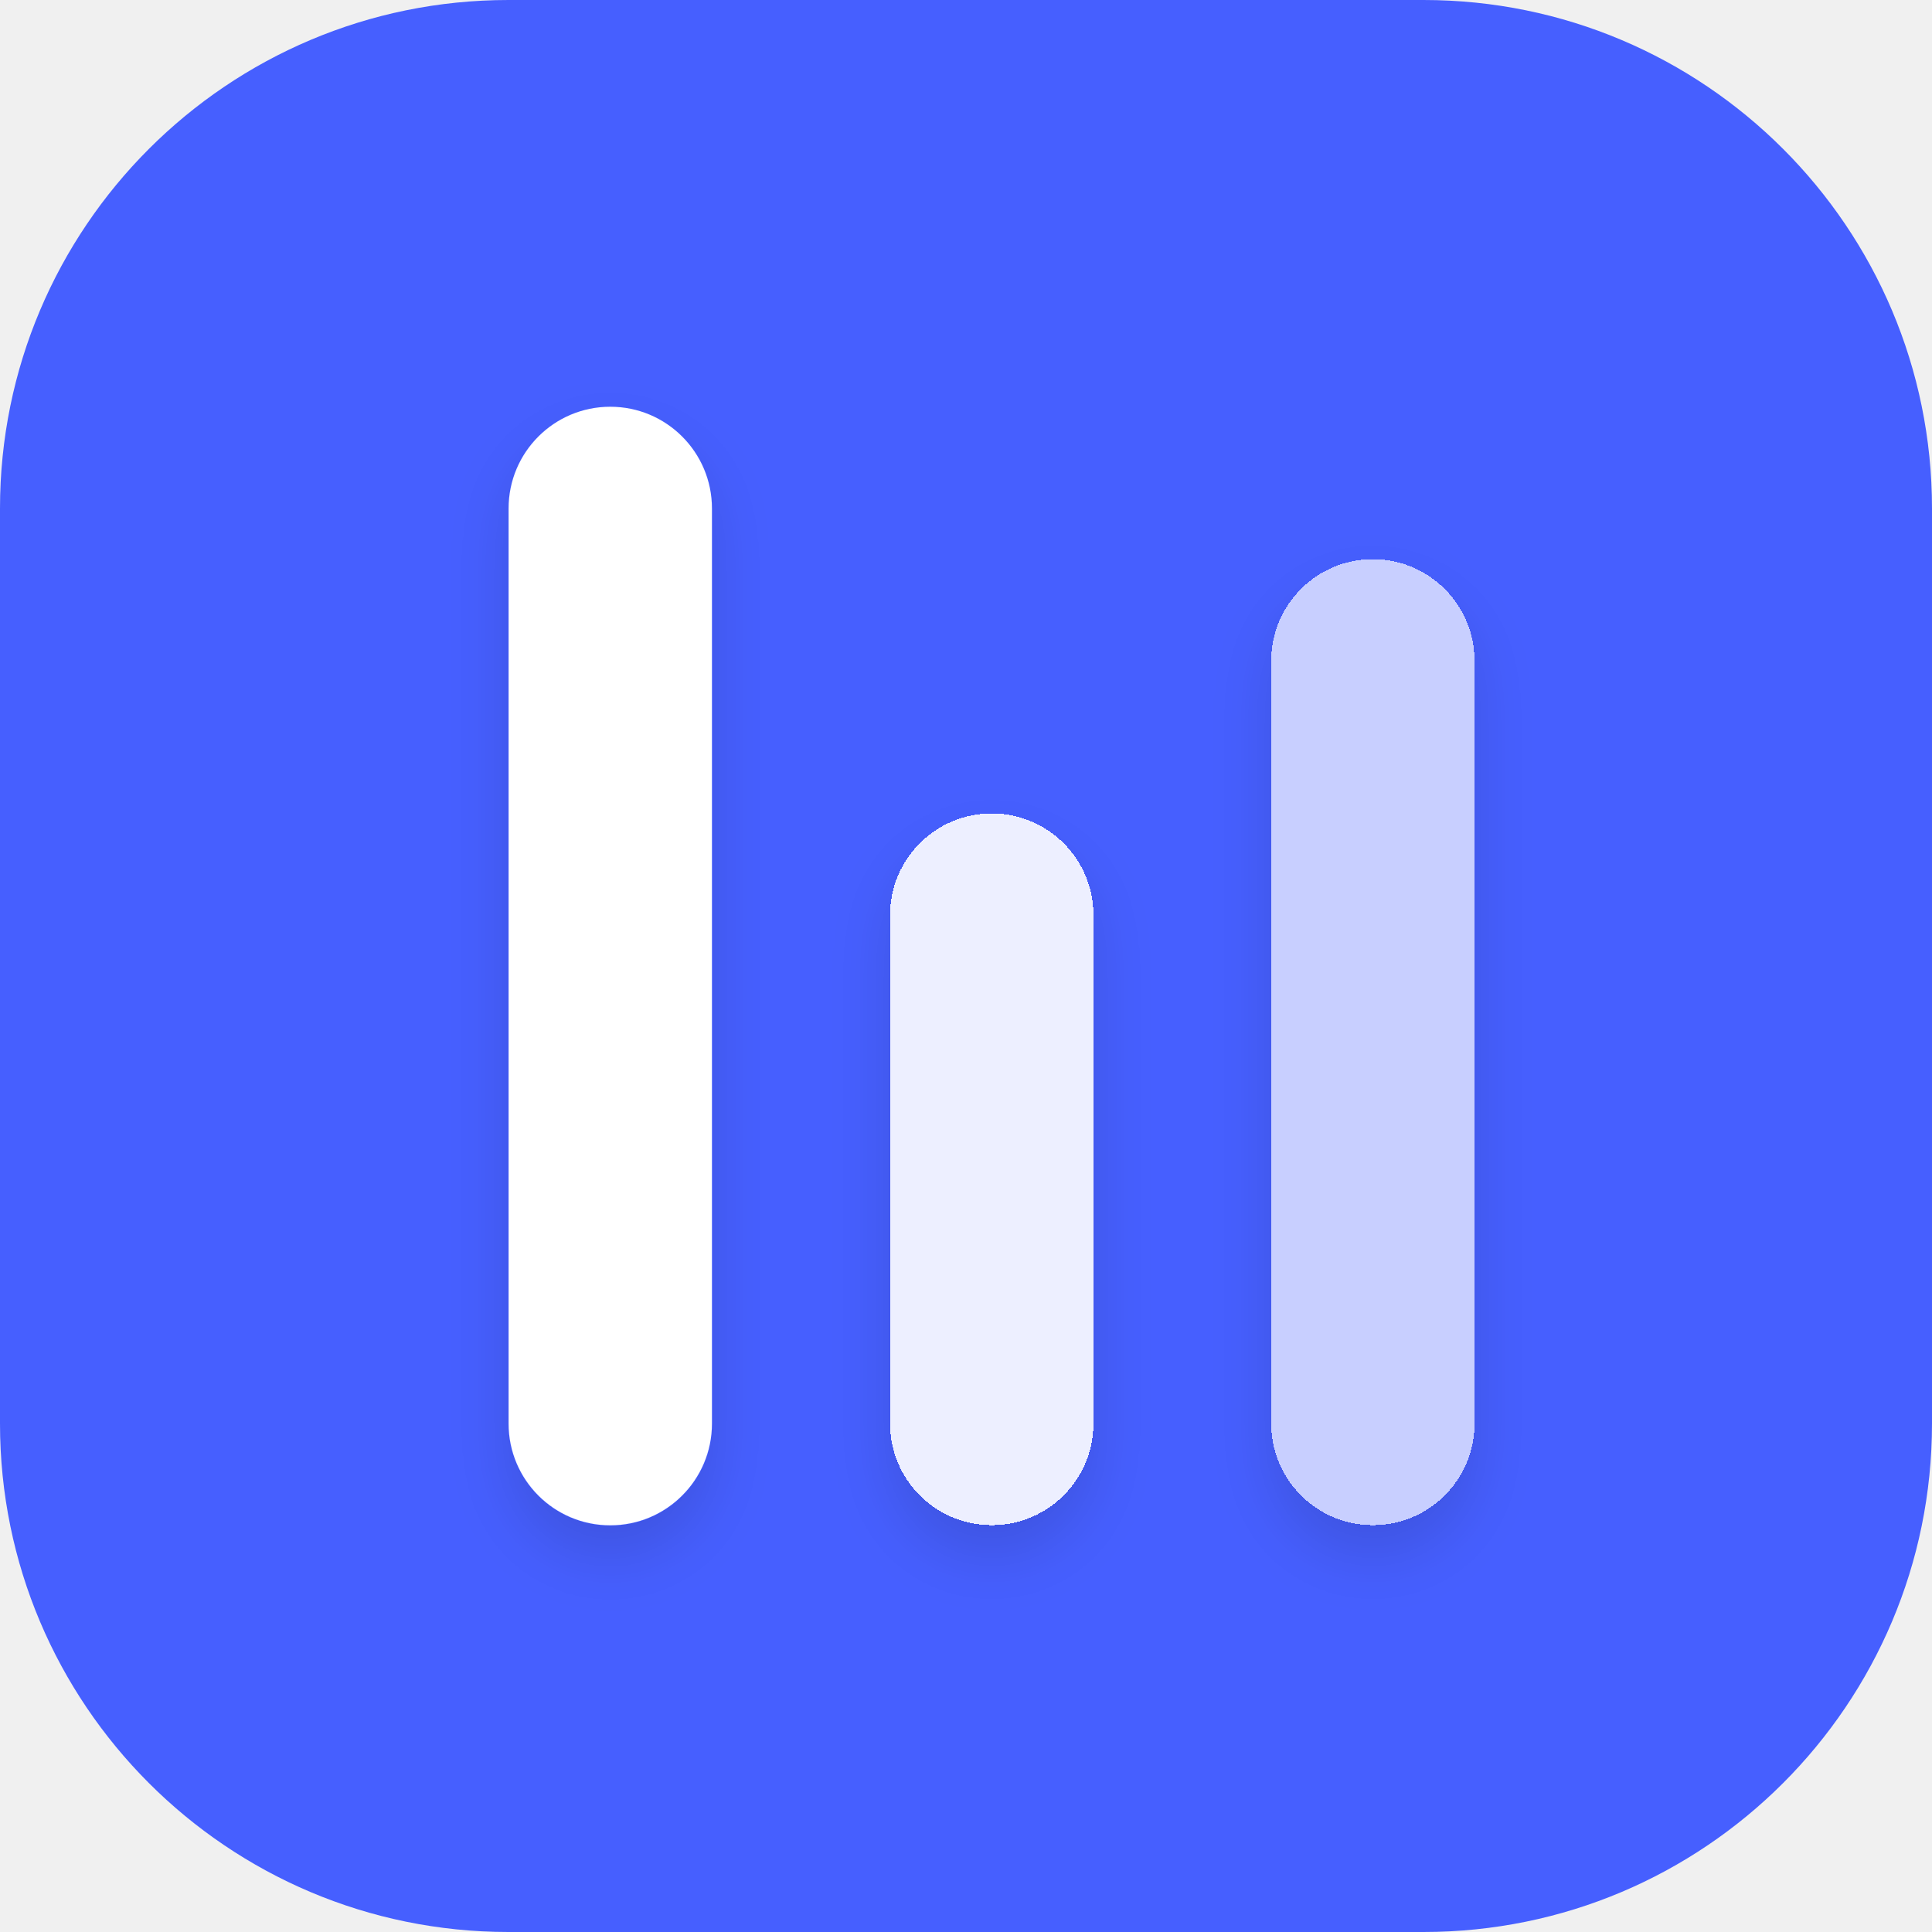
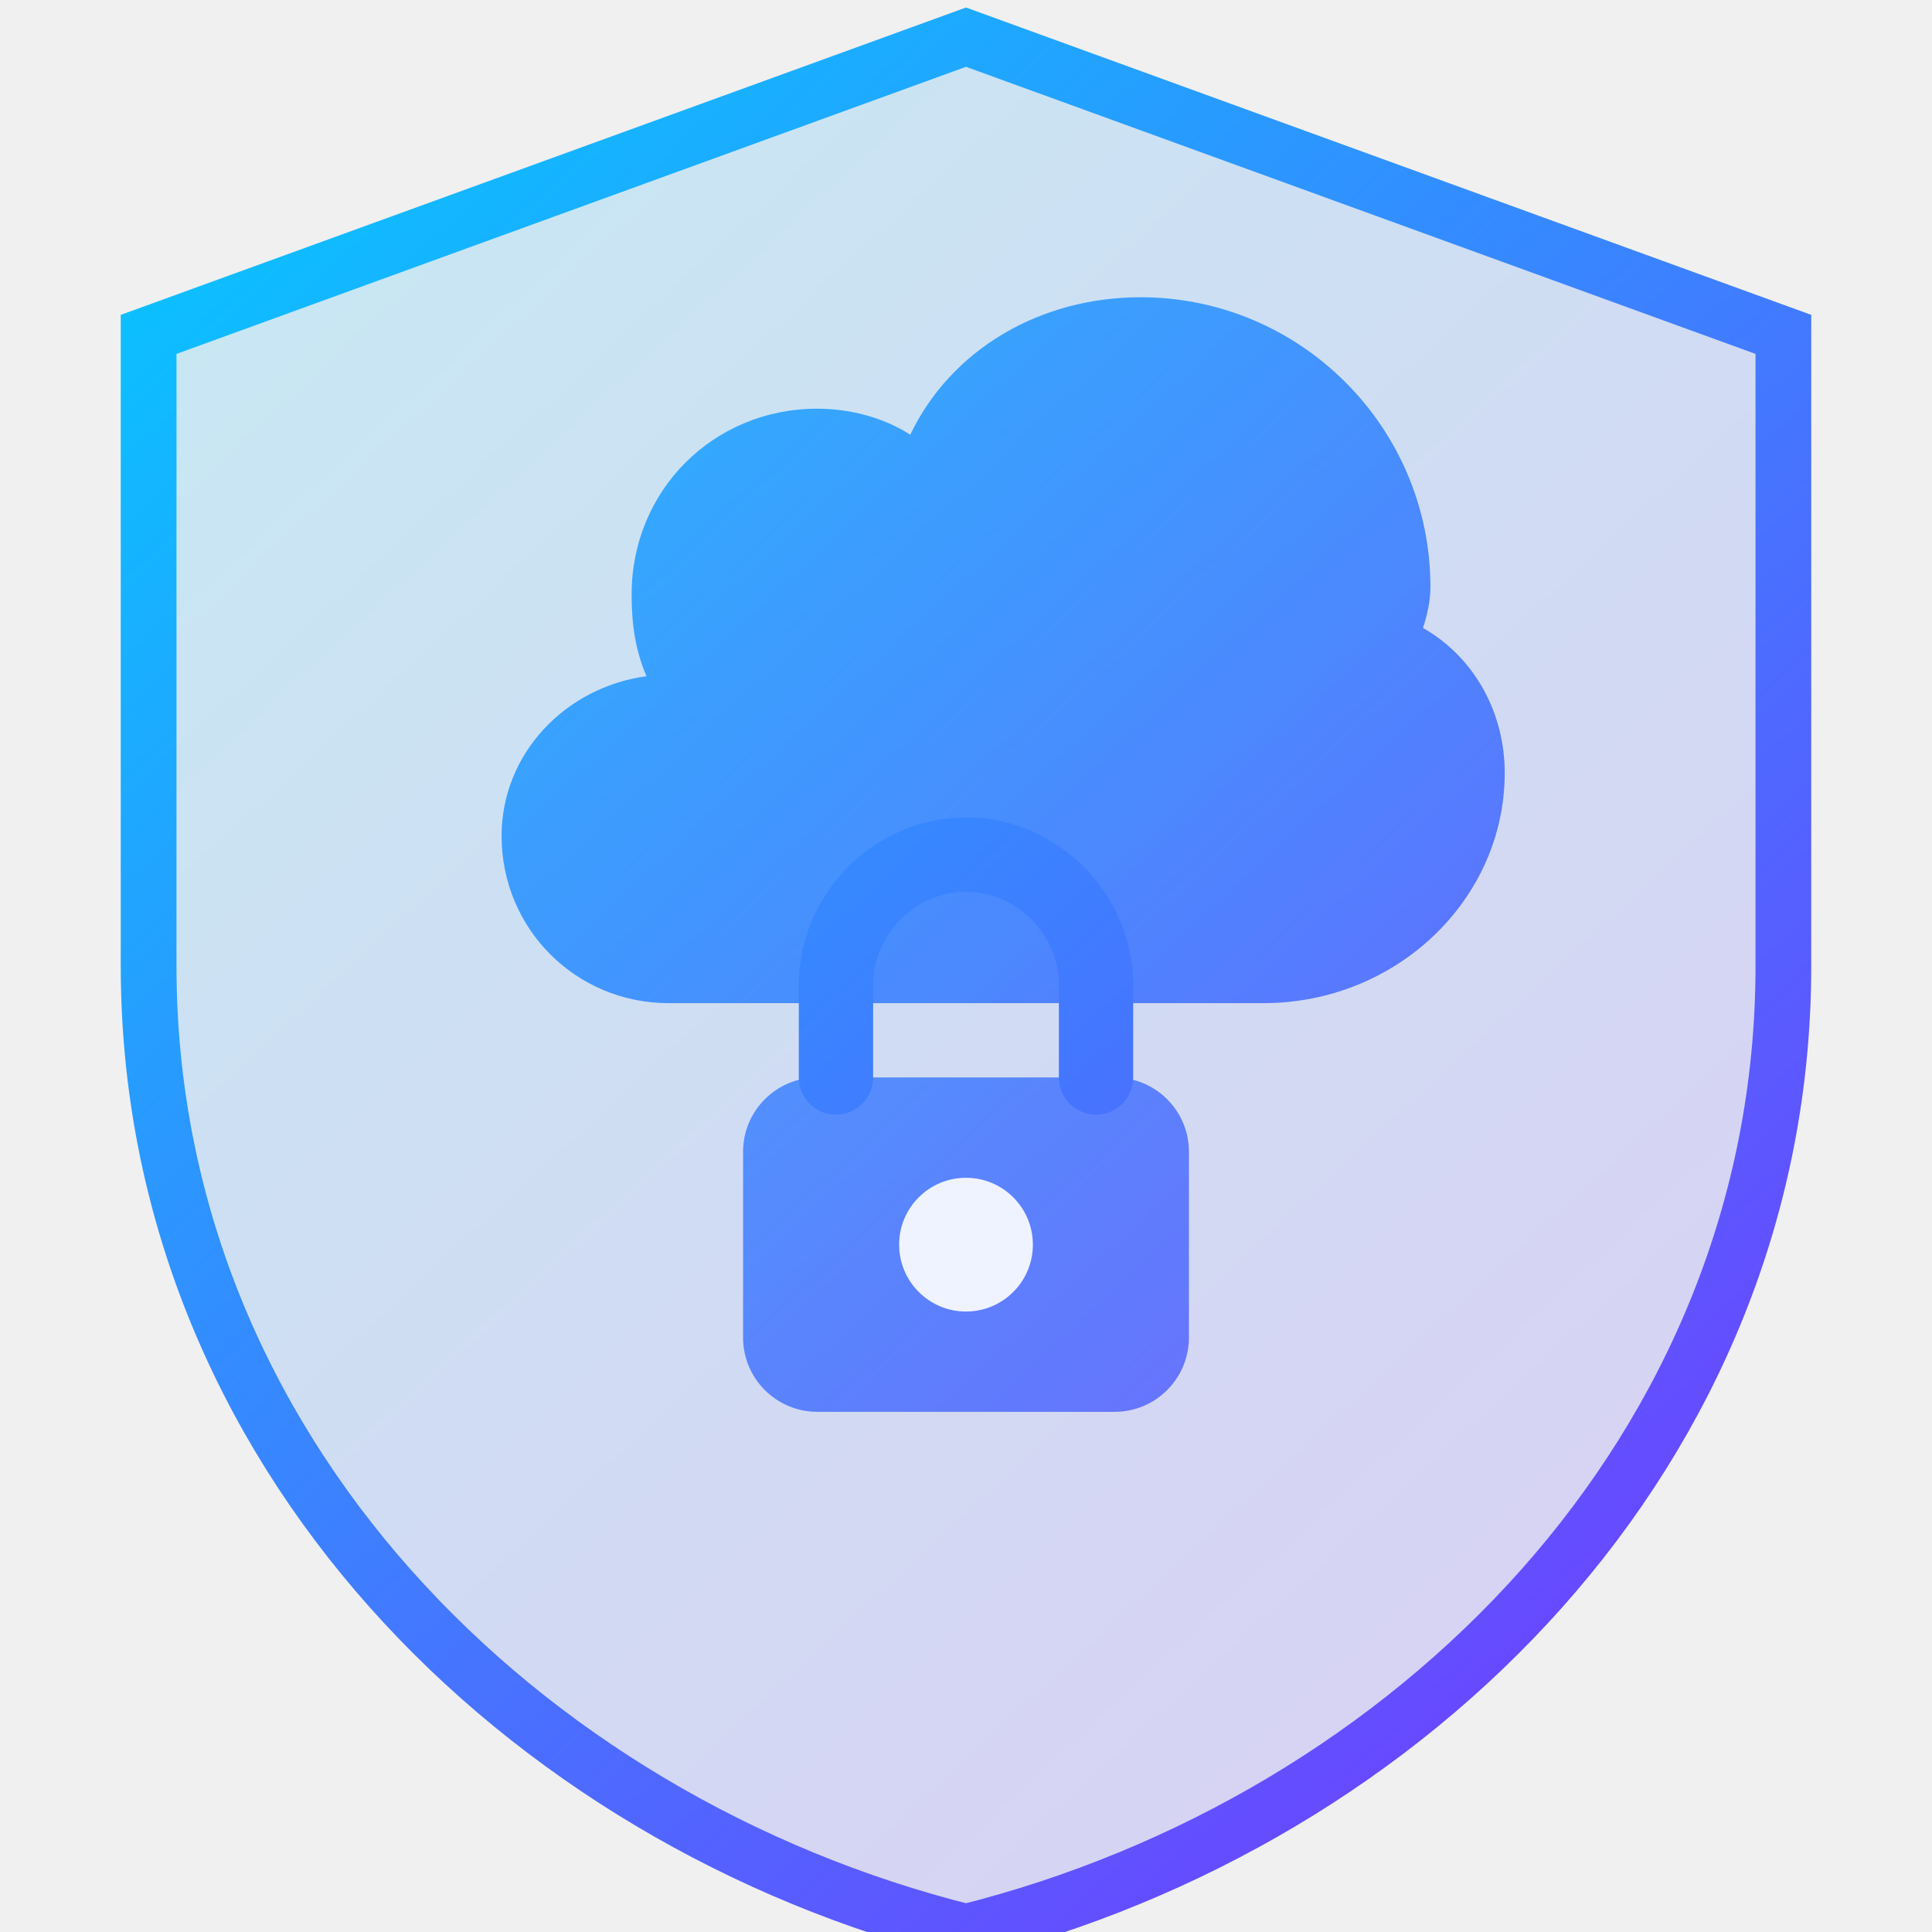
- <svg xmlns="http://www.w3.org/2000/svg" width="32" height="32" viewBox="0 0 32 32" fill="none">
-   <path d="M0 8.421C0 3.77 3.77 0 8.421 0H23.579C28.23 0 32 3.77 32 8.421V23.579C32 28.23 28.23 32 23.579 32H8.421C3.77 32 0 28.23 0 23.579V8.421Z" fill="#465FFF" />
-   <g filter="url(#filter0_d_1884_16361)">
-     <path d="M8.424 8.422C8.424 7.491 9.178 6.737 10.108 6.737C11.038 6.737 11.792 7.491 11.792 8.422V23.579C11.792 24.51 11.038 25.264 10.108 25.264C9.178 25.264 8.424 24.51 8.424 23.579V8.422Z" fill="white" />
-   </g>
-   <g filter="url(#filter1_d_1884_16361)">
-     <path d="M14.742 15.157C14.742 14.227 15.496 13.473 16.426 13.473C17.357 13.473 18.111 14.227 18.111 15.157V23.578C18.111 24.508 17.357 25.262 16.426 25.262C15.496 25.262 14.742 24.508 14.742 23.578V15.157Z" fill="white" fill-opacity="0.9" shape-rendering="crispEdges" />
-   </g>
-   <g filter="url(#filter2_d_1884_16361)">
-     <path d="M21.055 10.946C21.055 10.016 21.809 9.262 22.739 9.262C23.669 9.262 24.423 10.016 24.423 10.946V23.578C24.423 24.508 23.669 25.262 22.739 25.262C21.809 25.262 21.055 24.508 21.055 23.578V10.946Z" fill="white" fill-opacity="0.7" shape-rendering="crispEdges" />
-   </g>
+ <svg xmlns="http://www.w3.org/2000/svg" width="32" height="32" viewBox="0 0 48 52" fill="none">
  <defs>
-     <filter id="filter0_d_1884_16361" x="7.424" y="6.237" width="5.368" height="20.526" filterUnits="userSpaceOnUse" color-interpolation-filters="sRGB">
-       <feFlood flood-opacity="0" result="BackgroundImageFix" />
-       <feColorMatrix in="SourceAlpha" type="matrix" values="0 0 0 0 0 0 0 0 0 0 0 0 0 0 0 0 0 0 127 0" result="hardAlpha" />
-       <feOffset dy="0.5" />
-       <feGaussianBlur stdDeviation="0.5" />
-       <feComposite in2="hardAlpha" operator="out" />
-       <feColorMatrix type="matrix" values="0 0 0 0 0 0 0 0 0 0 0 0 0 0 0 0 0 0 0.12 0" />
-       <feBlend mode="normal" in2="BackgroundImageFix" result="effect1_dropShadow_1884_16361" />
-       <feBlend mode="normal" in="SourceGraphic" in2="effect1_dropShadow_1884_16361" result="shape" />
-     </filter>
-     <filter id="filter1_d_1884_16361" x="13.742" y="12.973" width="5.368" height="13.789" filterUnits="userSpaceOnUse" color-interpolation-filters="sRGB">
-       <feFlood flood-opacity="0" result="BackgroundImageFix" />
-       <feColorMatrix in="SourceAlpha" type="matrix" values="0 0 0 0 0 0 0 0 0 0 0 0 0 0 0 0 0 0 127 0" result="hardAlpha" />
-       <feOffset dy="0.5" />
-       <feGaussianBlur stdDeviation="0.5" />
-       <feComposite in2="hardAlpha" operator="out" />
-       <feColorMatrix type="matrix" values="0 0 0 0 0 0 0 0 0 0 0 0 0 0 0 0 0 0 0.12 0" />
-       <feBlend mode="normal" in2="BackgroundImageFix" result="effect1_dropShadow_1884_16361" />
-       <feBlend mode="normal" in="SourceGraphic" in2="effect1_dropShadow_1884_16361" result="shape" />
-     </filter>
-     <filter id="filter2_d_1884_16361" x="20.055" y="8.762" width="5.368" height="18" filterUnits="userSpaceOnUse" color-interpolation-filters="sRGB">
-       <feFlood flood-opacity="0" result="BackgroundImageFix" />
-       <feColorMatrix in="SourceAlpha" type="matrix" values="0 0 0 0 0 0 0 0 0 0 0 0 0 0 0 0 0 0 127 0" result="hardAlpha" />
-       <feOffset dy="0.5" />
-       <feGaussianBlur stdDeviation="0.5" />
-       <feComposite in2="hardAlpha" operator="out" />
-       <feColorMatrix type="matrix" values="0 0 0 0 0 0 0 0 0 0 0 0 0 0 0 0 0 0 0.12 0" />
-       <feBlend mode="normal" in2="BackgroundImageFix" result="effect1_dropShadow_1884_16361" />
-       <feBlend mode="normal" in="SourceGraphic" in2="effect1_dropShadow_1884_16361" result="shape" />
-     </filter>
+     <linearGradient id="cc-g" x1="0" y1="0" x2="48" y2="52" gradientUnits="userSpaceOnUse">
+       <stop offset="0%" stop-color="#00CFFF" />
+       <stop offset="100%" stop-color="#7B2FFF" />
+     </linearGradient>
  </defs>
+   <path d="M24 1 L46 9 L46 26 C46 39 36 49 24 52 C12 49 2 39 2 26 L2 9 Z" fill="url(#cc-g)" opacity="0.18" />
+   <path d="M24 1 L46 9 L46 26 C46 39 36 49 24 52 C12 49 2 39 2 26 L2 9 Z" stroke="url(#cc-g)" stroke-width="1.5" fill="none" />
+   <path d="M32 27 H16 C13.5 27 11.5 25 11.5 22.5 C11.5 20.3 13.2 18.5 15.4 18.2 C15.1 17.5 15 16.8 15 16 C15 13.2 17.2 11 20 11 C20.9 11 21.8 11.25 22.5 11.7 C23.6 9.4 26 8 28.7 8 C33 8 36.5 11.5 36.5 15.8 C36.5 16.2 36.4 16.6 36.3 16.9 C37.7 17.7 38.5 19.2 38.5 20.8 C38.5 24.2 35.6 27 32 27 Z" fill="url(#cc-g)" opacity="0.9" />
+   <rect x="18" y="29" width="12" height="9" rx="2" fill="url(#cc-g)" opacity="0.85" />
+   <path d="M20.5 29 V26.5 C20.5 24.6 22.1 23 24 23 C25.9 23 27.5 24.6 27.5 26.5 V29" stroke="url(#cc-g)" stroke-width="2" fill="none" stroke-linecap="round" />
+   <circle cx="24" cy="33.5" r="1.8" fill="white" opacity="0.9" />
</svg>
